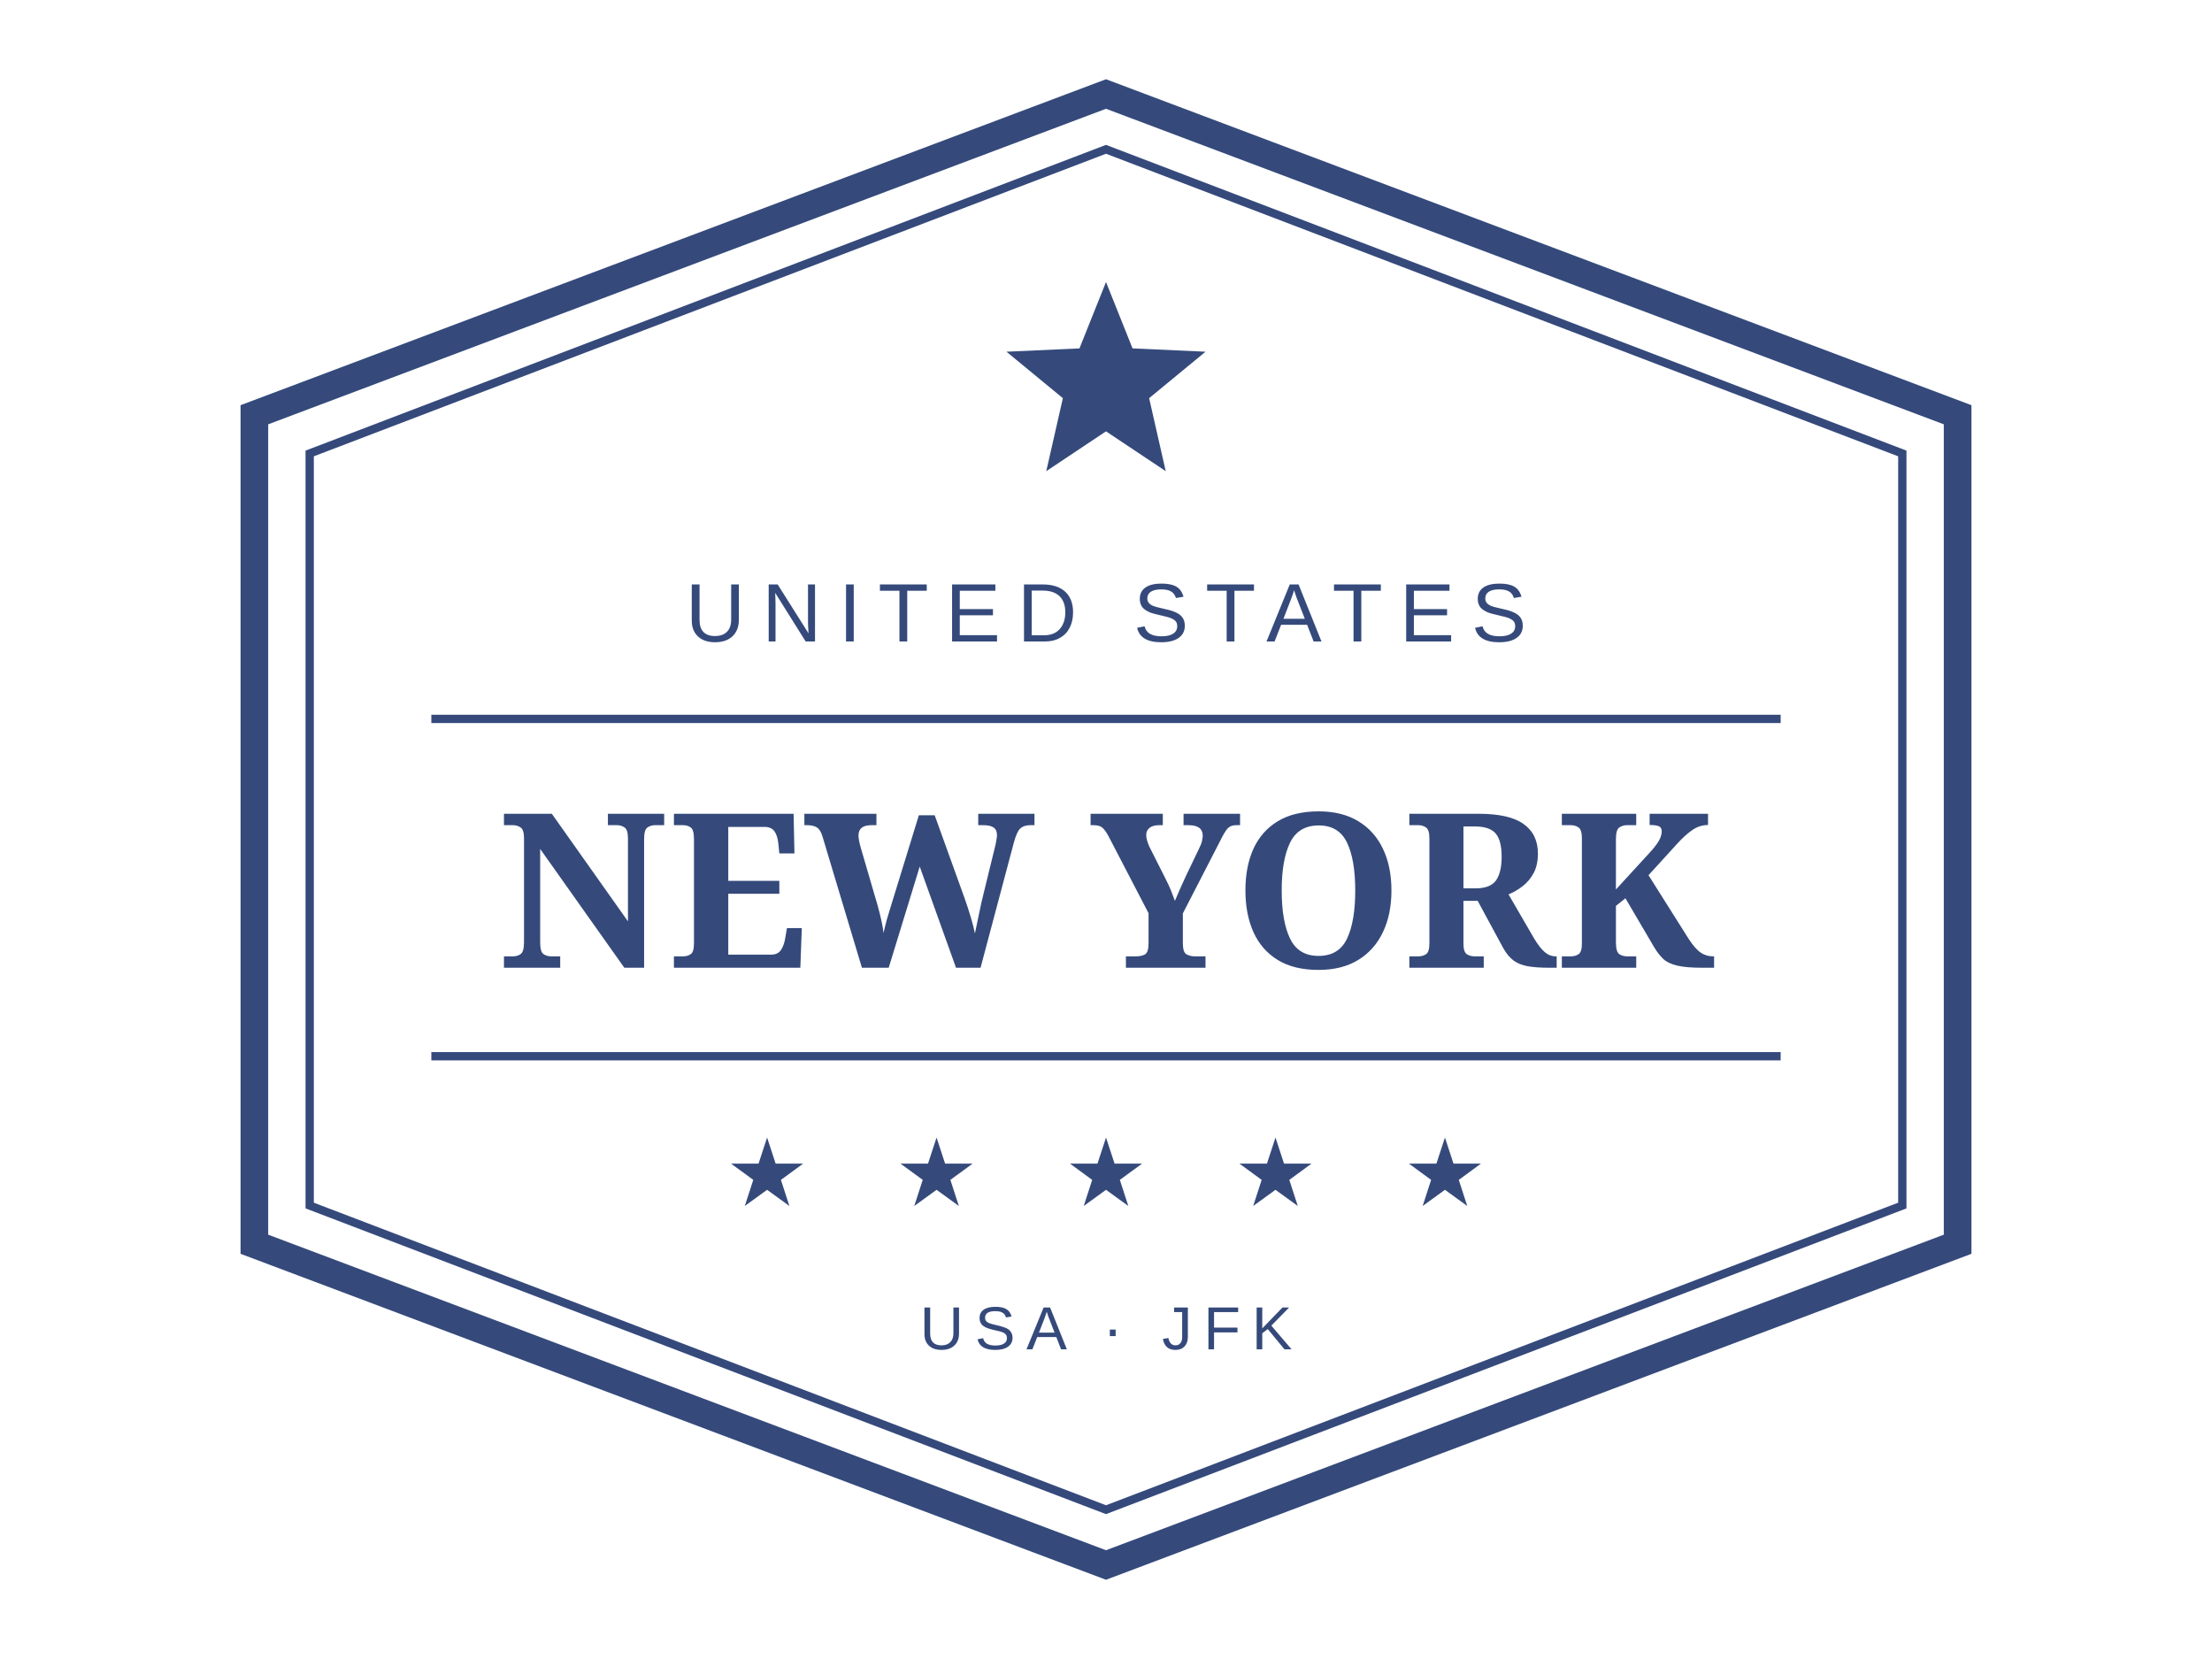
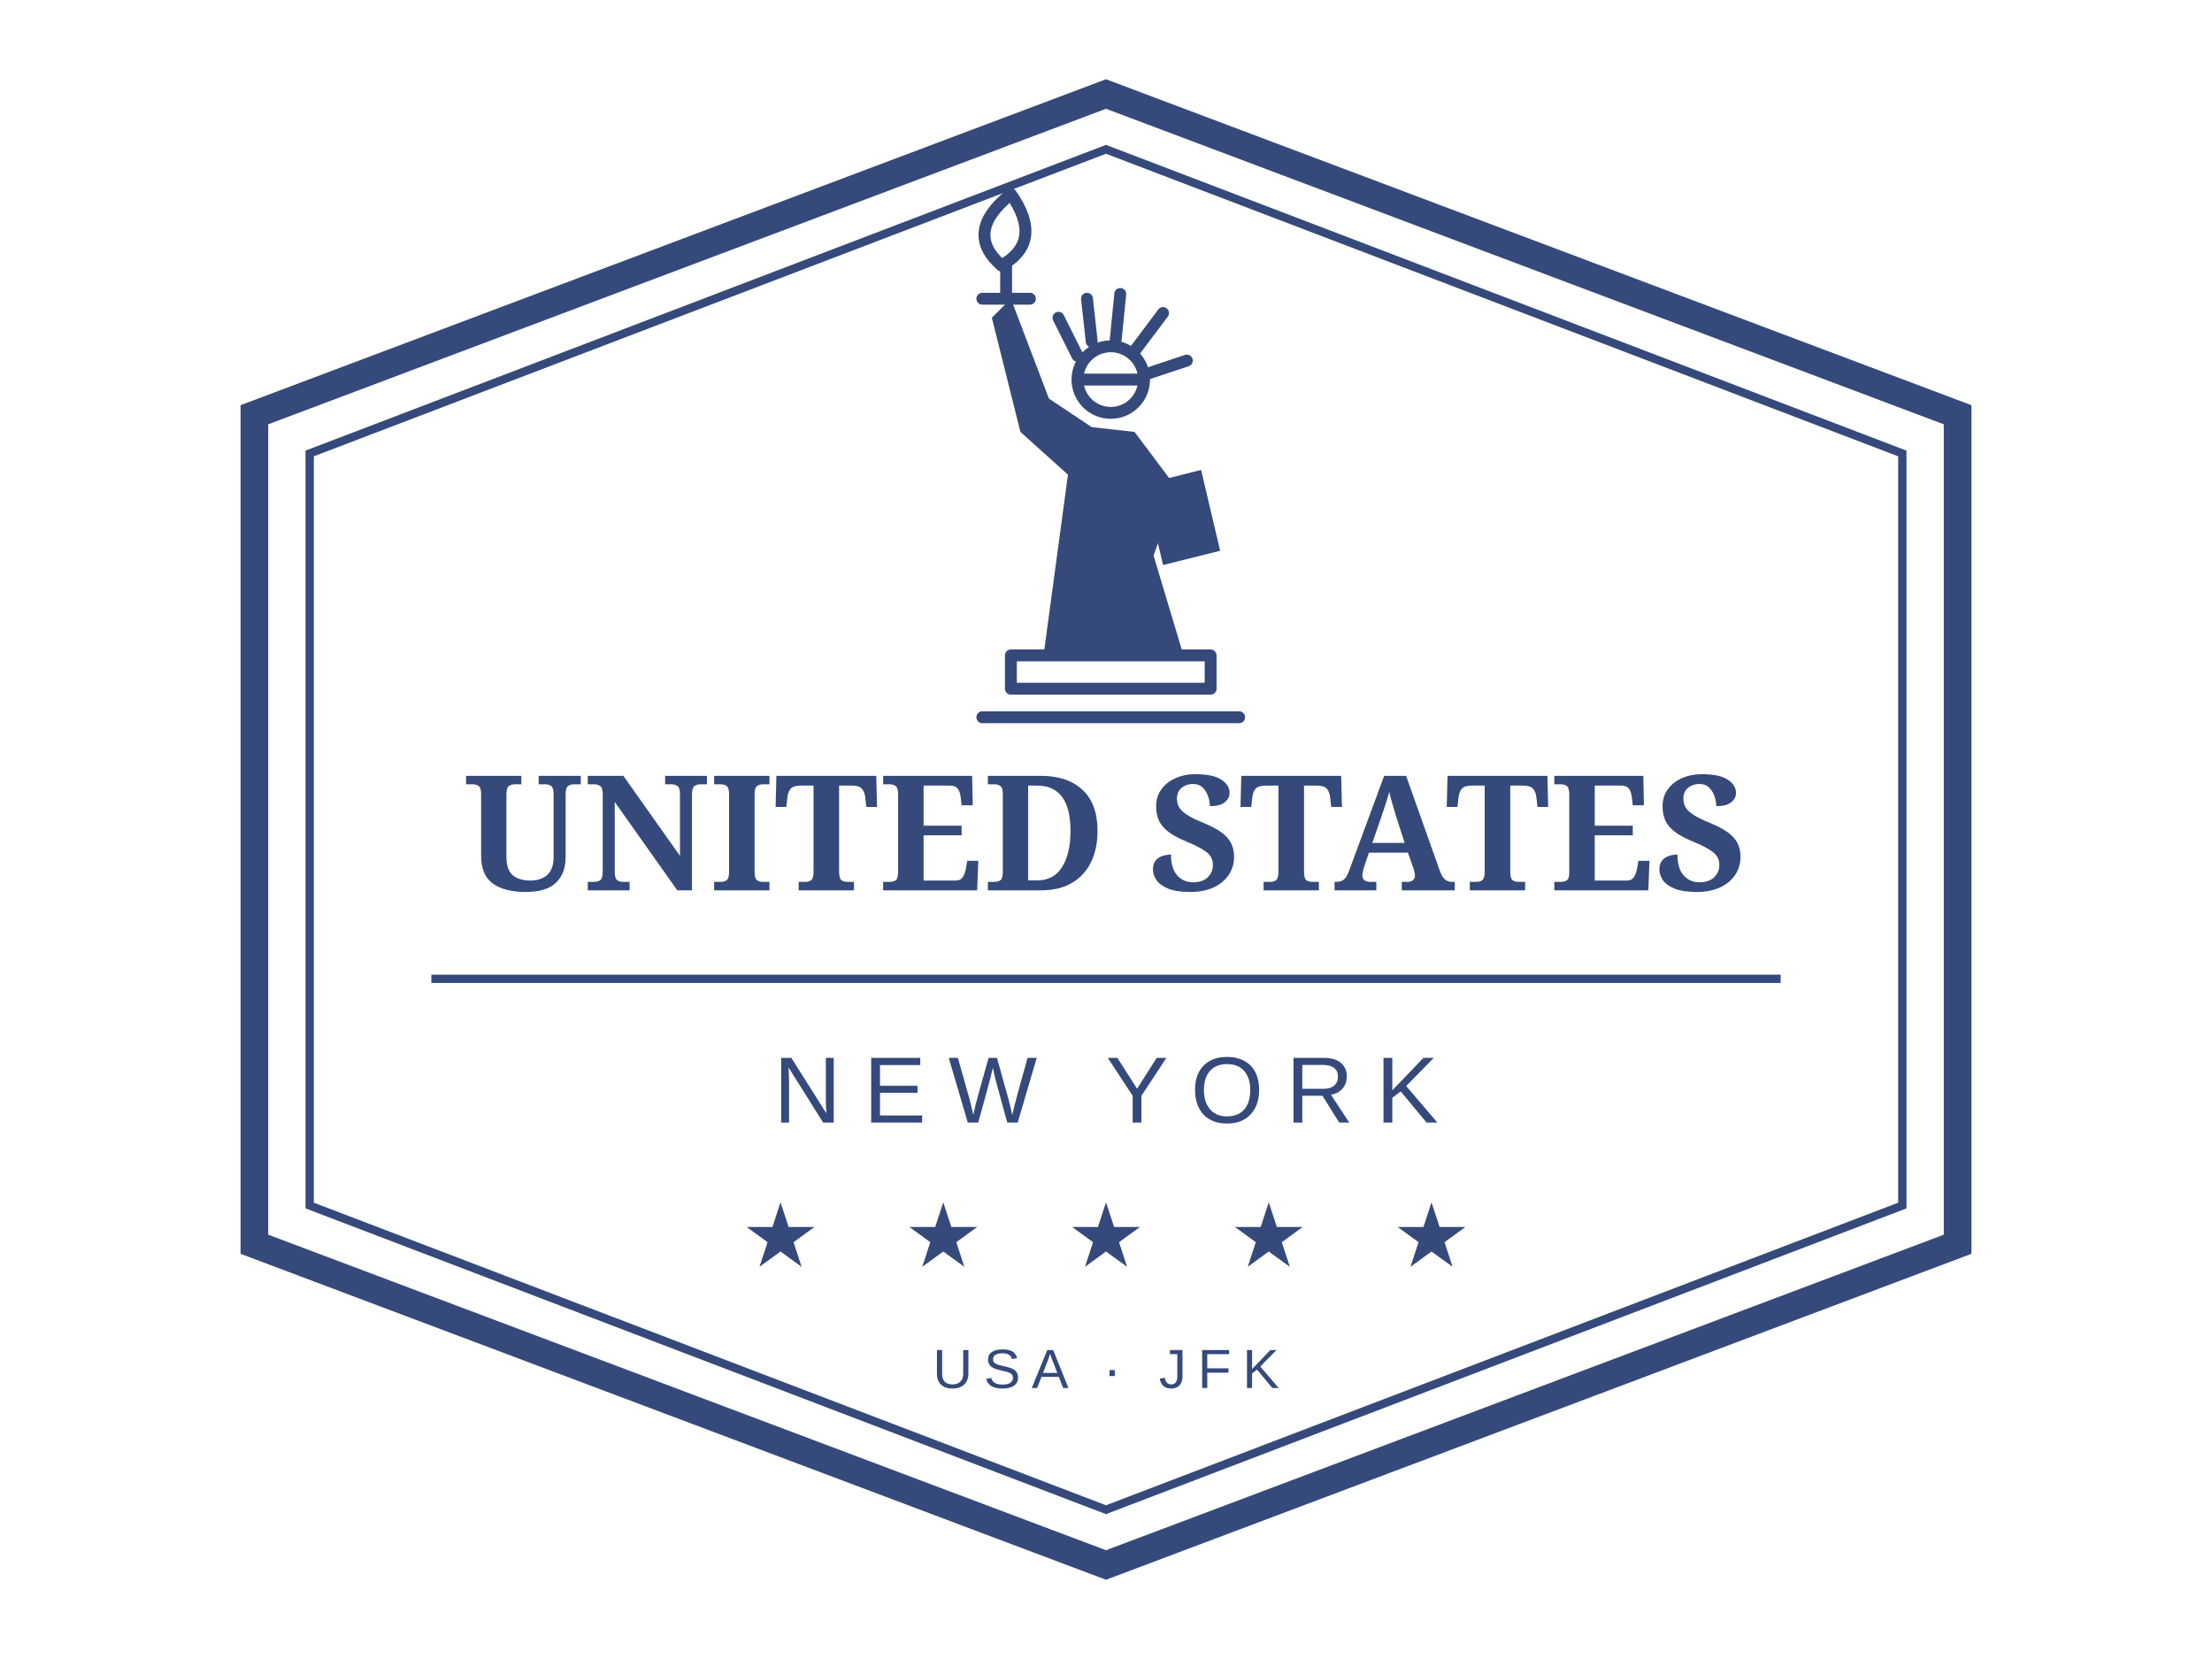
- <svg xmlns="http://www.w3.org/2000/svg" viewBox="0 0 400 300" width="400" height="300" role="img" aria-labelledby="title-US">
+ <svg xmlns="http://www.w3.org/2000/svg" viewBox="0 0 400 300" width="400" height="300" role="img" aria-labelledby="title-us">
  <g color="#354a7b" fill="currentColor" font-family="Arial,Helvetica,sans-serif" text-anchor="middle">
    <g fill="none" stroke="currentColor">
      <path d="M200 17L354 75V225L200 283L46 225V75Z" stroke-width="5" />
      <path d="M200 27L344 82V218L200 273L56 218V82Z" stroke-width="1.5" />
    </g>
-     <g transform="translate(200 69) scale(0.6)" fill="none" stroke="currentColor" stroke-width="2.5" stroke-linecap="round" stroke-linejoin="round">
-       <path d="M0-30L8-10L30-9L13 5L18 27L0 15L-18 27L-13 5L-30-9L-8-10Z" fill="currentColor" stroke="none" />
+     <g transform="translate(200 91) scale(0.86)" fill="none" stroke="currentColor" stroke-width="2.5" stroke-linecap="round" stroke-linejoin="round">
+       <path d="M-13 31L-8-6L-18-15L-24-39L-20-43L-12-22L-3-16L6-15L15-3L10 11L16 31Z" fill="currentColor" stroke="none" />
+       <circle cx="1" cy="-26" r="7" />
+       <path d="M-6-31L-10-39M-3-34L-4-43M2-34L3-44M6-32L12-40M8-27L17-30M-6-26H7M-21-44V-50M-26-43H-16M-22-50Q-30-57-20-65Q-13-55-22-50" />
+       <path d="M8-4L20-7L24 10L12 13Z" fill="currentColor" stroke="none" />
+       <path d="M-6-5L-10 29M1-8V29M6 8L10 29M-20 32H22V39H-20ZM-26 45H28" />
    </g>
-     <text x="200" y="116" font-size="15" letter-spacing="3">UNITED STATES</text>
-     <path d="M78 130H322" fill="none" stroke="currentColor" stroke-width="1.5" />
-     <text x="200" y="175" font-size="39" font-family="Georgia,serif" font-weight="700" textLength="267" lengthAdjust="spacingAndGlyphs">NEW YORK</text>
-     <path d="M78 191H322" fill="none" stroke="currentColor" stroke-width="1.5" />
-     <text x="200" y="218" font-size="17" letter-spacing="5">★  ★  ★  ★  ★</text>
-     <text x="200" y="244" font-size="11" letter-spacing="2">USA · JFK</text>
+     <text x="200" y="161" font-size="29" font-family="Georgia,serif" font-weight="700" textLength="274" lengthAdjust="spacingAndGlyphs">UNITED STATES</text>
+     <path d="M78 177H322" fill="none" stroke="currentColor" stroke-width="1.5" />
+     <text x="200" y="203" font-size="17" letter-spacing="4">NEW YORK</text>
+     <text x="200" y="229" font-size="16" letter-spacing="5">★  ★  ★  ★  ★</text>
+     <text x="200" y="251" font-size="10" letter-spacing="2">USA · JFK</text>
  </g>
</svg>
